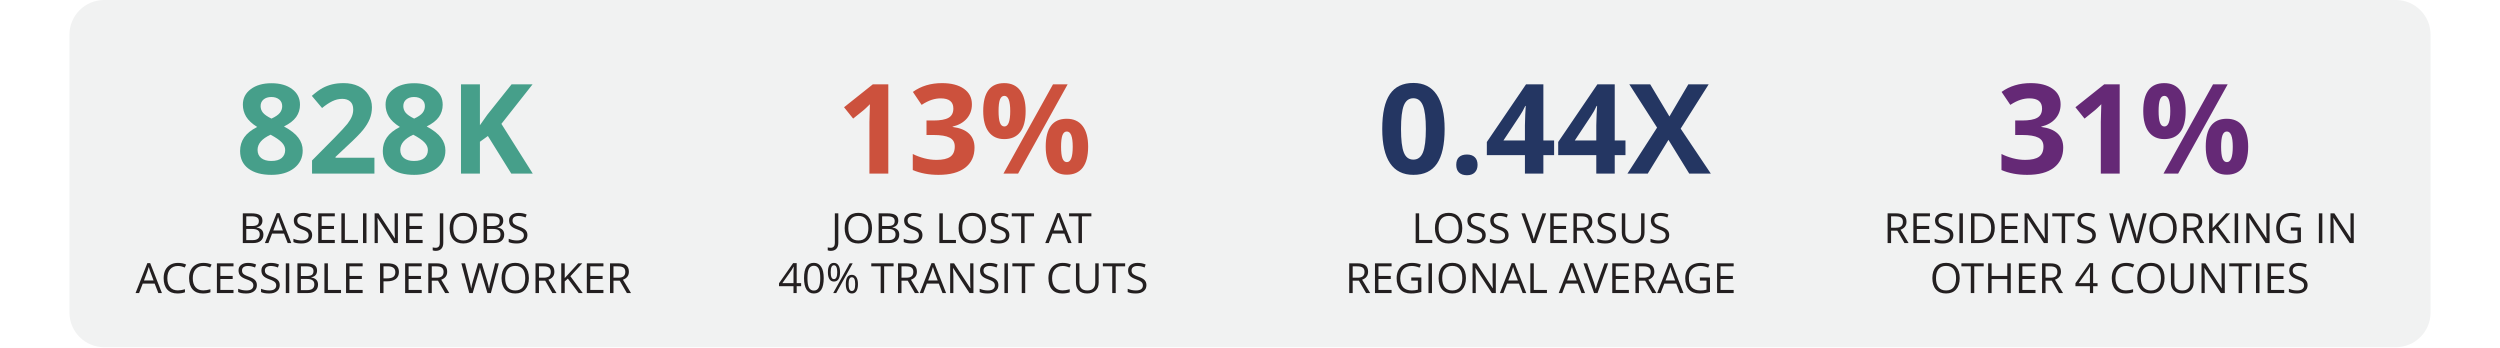
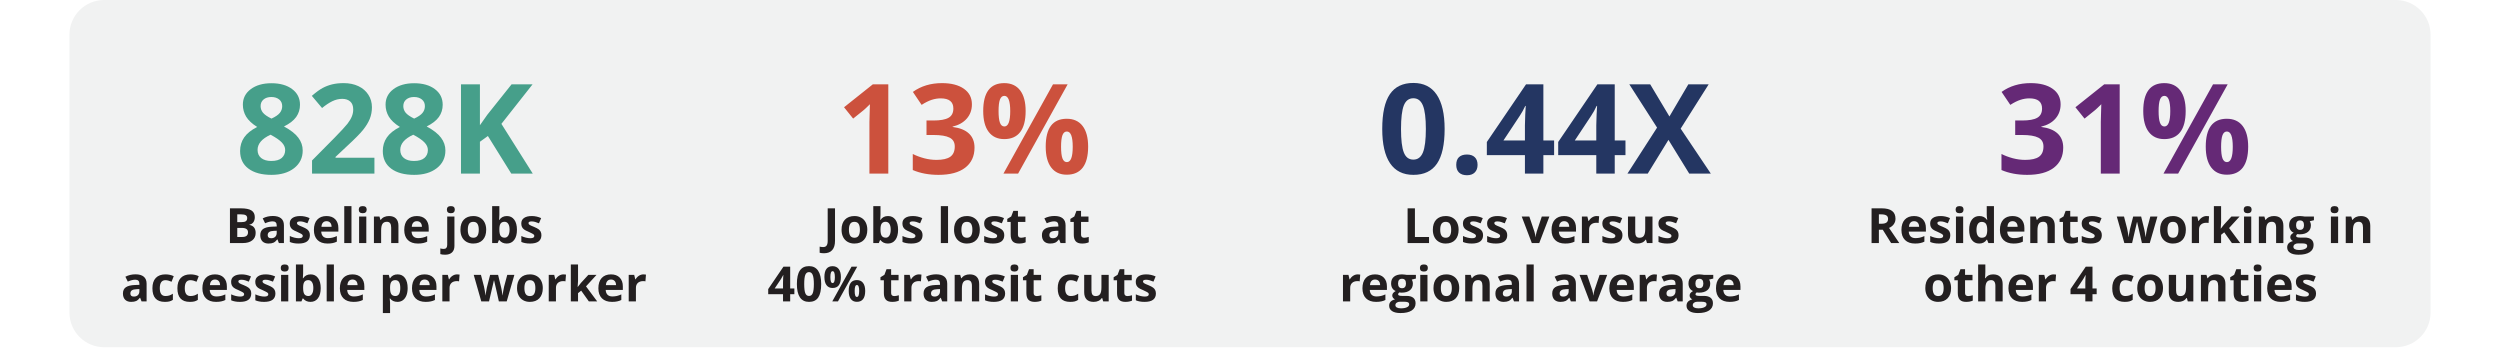
<svg xmlns="http://www.w3.org/2000/svg" id="Layer_3" data-name="Layer 3" width="720" height="100" viewBox="0 0 720 100">
  <rect x="20" width="680" height="100" rx="10" ry="10" fill="#f1f2f2" />
-   <text transform="translate(68.7554 70)" fill="#231f20" font-family="OpenSans, 'Open Sans'" font-size="12">
-     <tspan x="0" y="0">BASELINE JOBS</tspan>
-     <tspan x="-29.713" y="14.4">ACCESSIBLE PER WORKER</tspan>
-   </text>
-   <text transform="translate(239.3252 70)" fill="#231f20" font-family="OpenSans, 'Open Sans'" font-size="12">
-     <tspan x="0" y="0">JOBS LOST AT</tspan>
-     <tspan x="-15.223" y="14.4">40% TRANSIT CUTS</tspan>
-   </text>
-   <text transform="translate(406.5391 70)" fill="#231f20" font-family="OpenSans, 'Open Sans'" font-size="12">
-     <tspan x="0" y="0">LOSS VERSUS</tspan>
-     <tspan x="-19.137" y="14.4">REGIONAL AVERAGE</tspan>
-   </text>
-   <text transform="translate(542.459 70)" fill="#231f20" font-family="OpenSans, 'Open Sans'" font-size="12">
-     <tspan x="0" y="0">RESIDENTS WORKING IN</tspan>
-     <tspan x="13.33" y="14.4">OTHER 4 COUNTIES</tspan>
-   </text>
  <text transform="translate(67.8821 50)" fill="#469f8a" font-family="OpenSans-Bold, 'Open Sans'" font-size="36" font-weight="700">
    <tspan x="0" y="0">828K</tspan>
  </text>
  <text transform="translate(240.9573 50)" fill="#cc513d" font-family="OpenSans-Bold, 'Open Sans'" font-size="36" font-weight="700">
    <tspan x="0" y="0">13%</tspan>
  </text>
  <text transform="translate(396.7883 50)" fill="#243662" font-family="OpenSans-Bold, 'Open Sans'" font-size="36" font-weight="700">
    <tspan x="0" y="0">0.44X</tspan>
  </text>
  <text transform="translate(575.0491 50)" fill="#652976" font-family="OpenSans-Bold, 'Open Sans'" font-size="36" font-weight="700">
    <tspan x="0" y="0">31%</tspan>
  </text>
+   <text transform="translate(64.9584 70)" fill="#231f20" font-family="OpenSans-Bold, 'Open Sans'" font-size="14" font-weight="700">
+     <tspan x="0" y="0">Baseline jobs</tspan>
+     <tspan x="-30.146" y="16.8">accessible per worker</tspan>
+   </text>
+   <text transform="translate(237.1083 70)" fill="#231f20" font-family="OpenSans-Bold, 'Open Sans'" font-size="14" font-weight="700">
+     <tspan x="0" y="0">Jobs lost at </tspan>
+     <tspan x="-16.096" y="16.8">40% transit cuts</tspan>
+   </text>
+   <text transform="translate(404.1237 70)" fill="#231f20" font-family="OpenSans-Bold, 'Open Sans'" font-size="14" font-weight="700">
+     <tspan x="0" y="0">Loss versus</tspan>
+     <tspan x="-18.443" y="16.8">regional average</tspan>
+   </text>
+   <text transform="translate(537.7458 70)" fill="#231f20" font-family="OpenSans-Bold, 'Open Sans'" font-size="14" font-weight="700">
+     <tspan x="0" y="0">Residents working in</tspan>
+     <tspan x="16.116" y="16.8">other 4 counties</tspan>
+   </text>
</svg>
